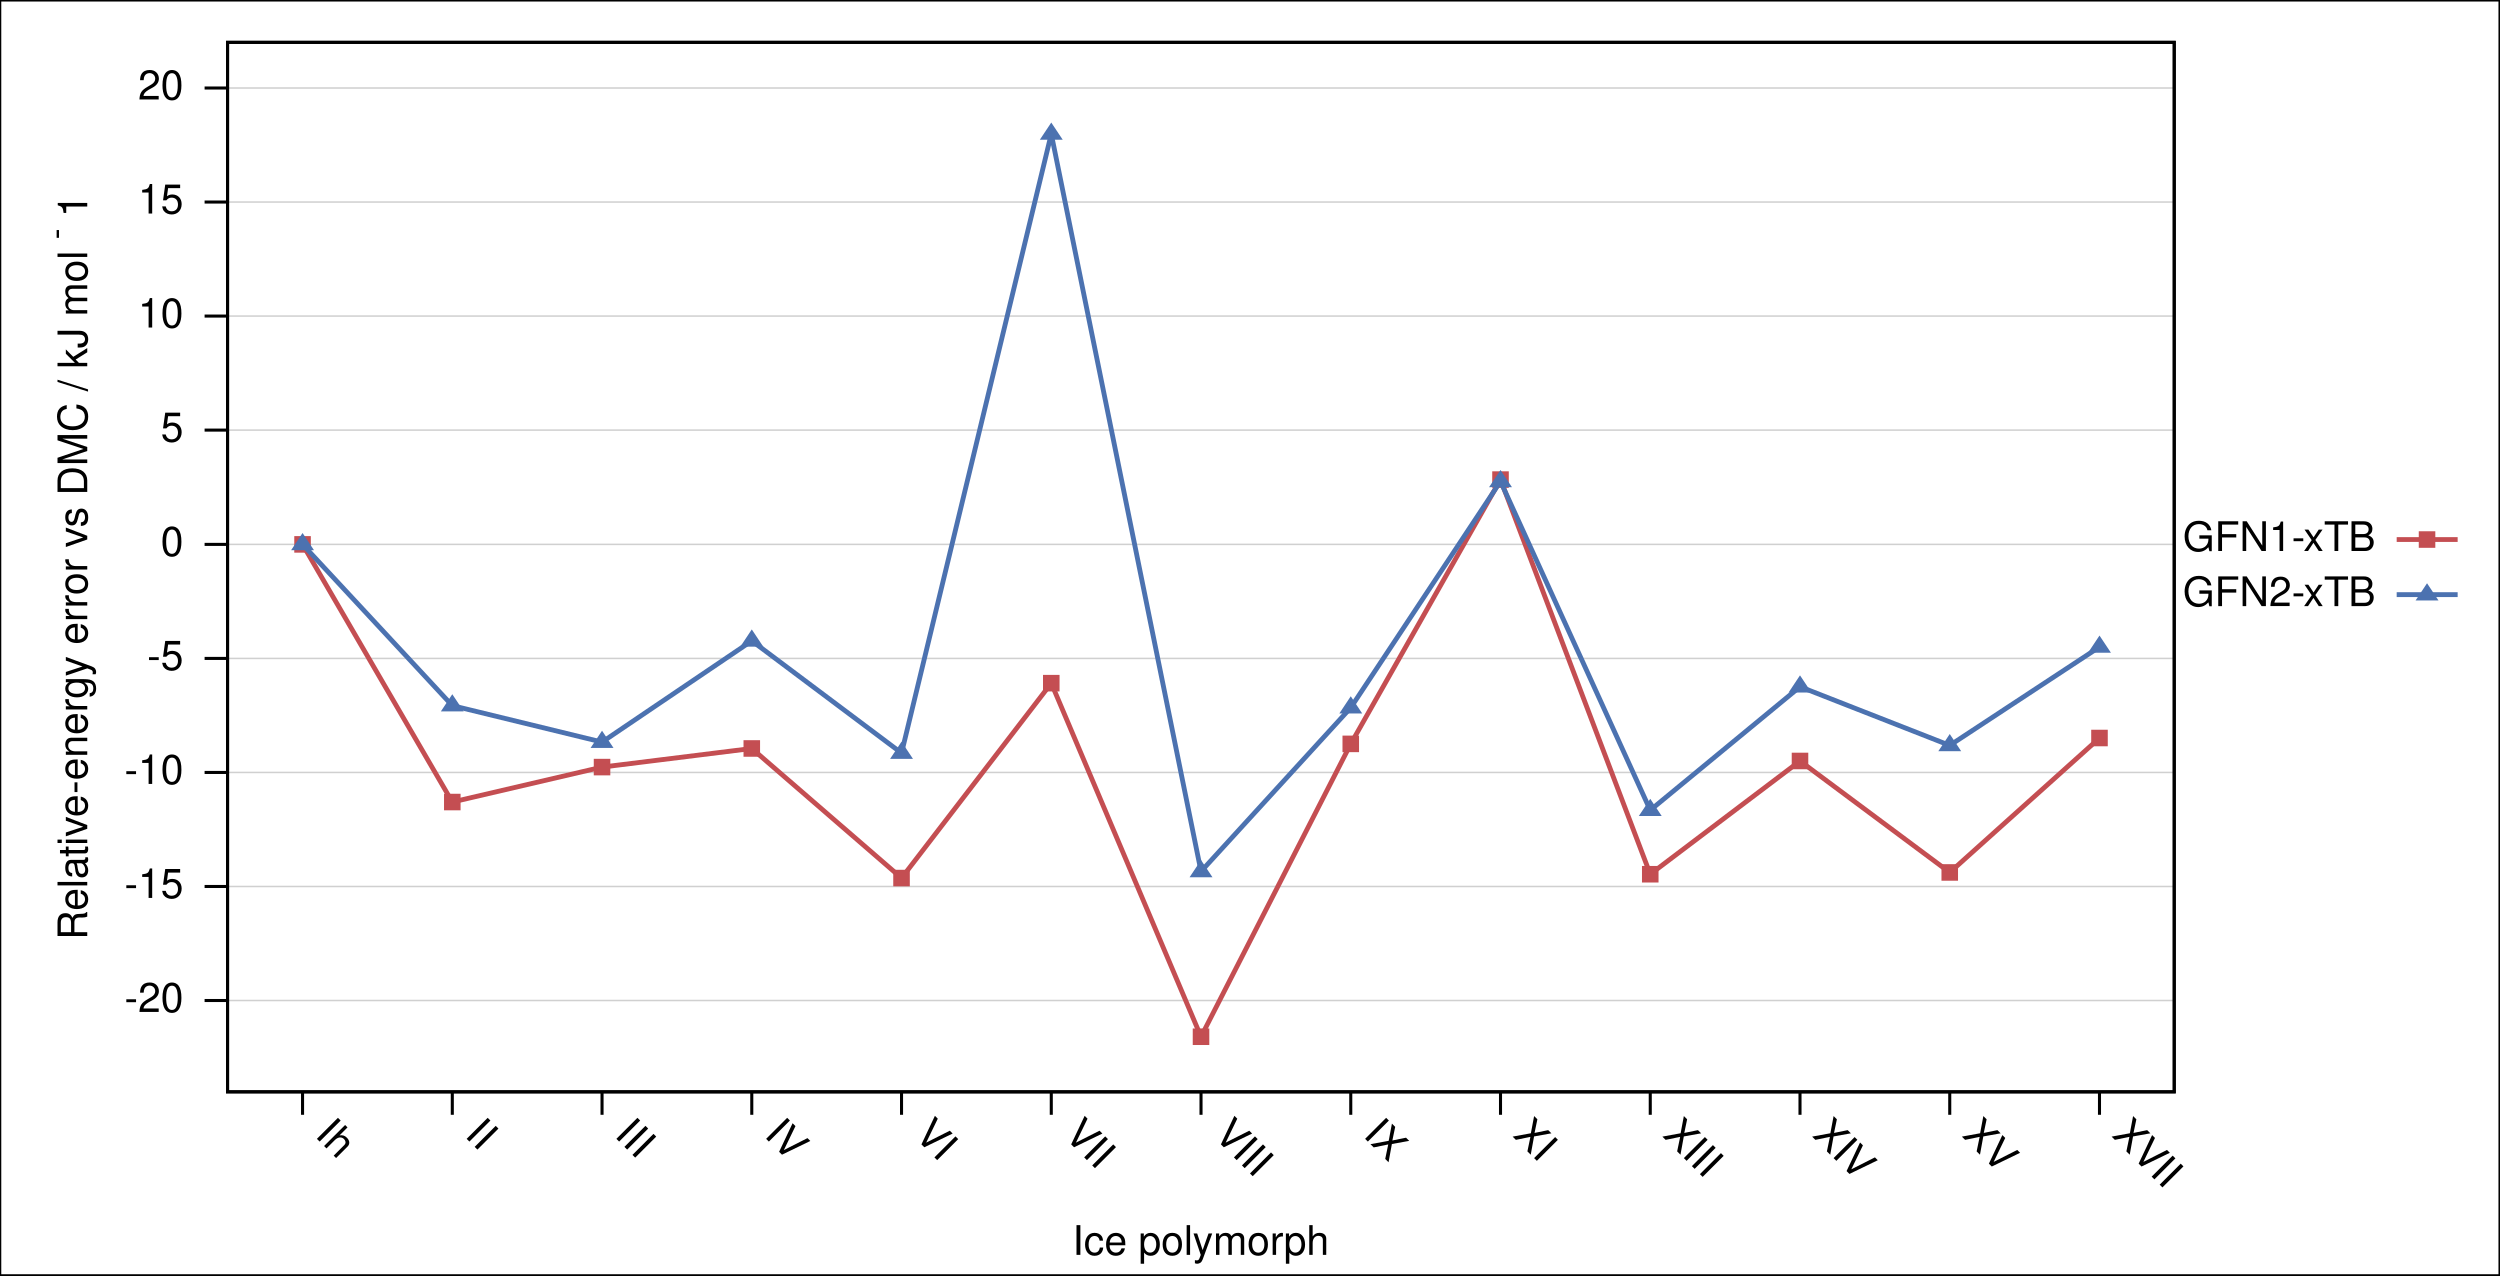
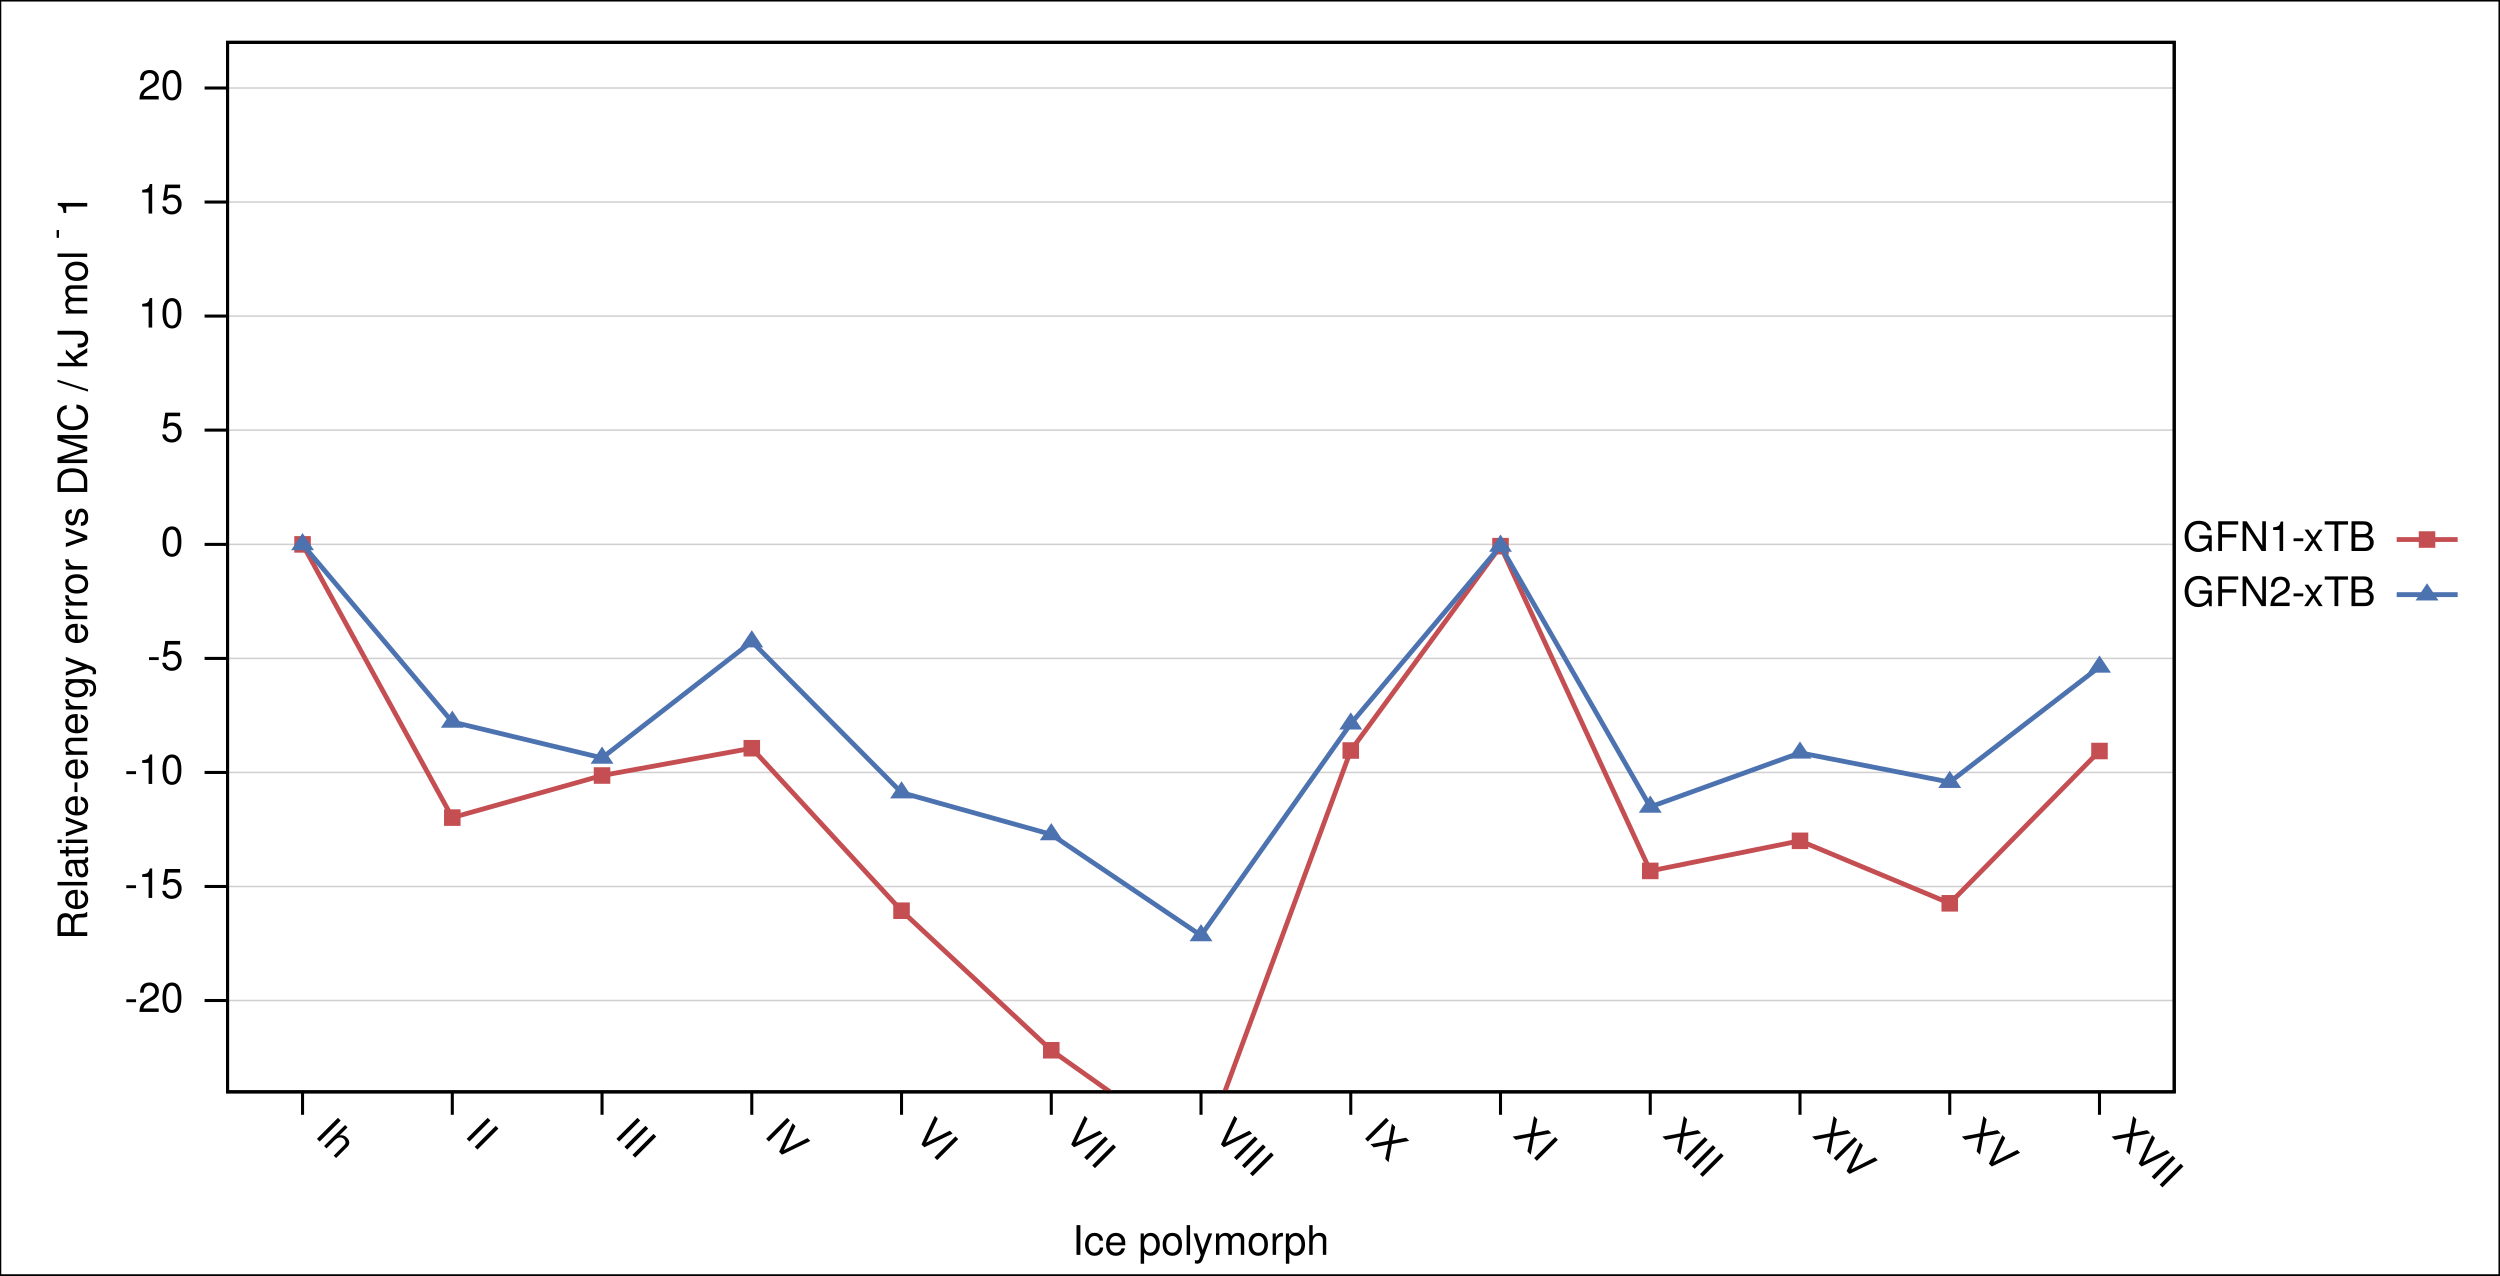
<svg xmlns="http://www.w3.org/2000/svg" xmlns:xlink="http://www.w3.org/1999/xlink" width="980" height="500" viewBox="0 0 980 500">
  <defs>
    <circle id="gpDot" r="0.5" stroke-width="0.5" />
    <path id="gpPt0" stroke-width="0.222" stroke="currentColor" d="M-1,0 h2 M0,-1 v2" />
    <path id="gpPt1" stroke-width="0.222" stroke="currentColor" d="M-1,-1 L1,1 M1,-1 L-1,1" />
    <path id="gpPt2" stroke-width="0.222" stroke="currentColor" d="M-1,0 L1,0 M0,-1 L0,1 M-1,-1 L1,1 M-1,1 L1,-1" />
    <rect id="gpPt3" stroke-width="0.222" stroke="currentColor" x="-1" y="-1" width="2" height="2" />
    <rect id="gpPt4" stroke-width="0.222" stroke="currentColor" fill="currentColor" x="-1" y="-1" width="2" height="2" />
    <circle id="gpPt5" stroke-width="0.222" stroke="currentColor" cx="0" cy="0" r="1" />
    <use xlink:href="#gpPt5" id="gpPt6" fill="currentColor" stroke="none" />
    <path id="gpPt7" stroke-width="0.222" stroke="currentColor" d="M0,-1.33 L-1.33,0.67 L1.33,0.67 z" />
    <use xlink:href="#gpPt7" id="gpPt8" fill="currentColor" stroke="none" />
    <use xlink:href="#gpPt7" id="gpPt9" stroke="currentColor" transform="rotate(180)" />
    <use xlink:href="#gpPt9" id="gpPt10" fill="currentColor" stroke="none" />
    <use xlink:href="#gpPt3" id="gpPt11" stroke="currentColor" transform="rotate(45)" />
    <use xlink:href="#gpPt11" id="gpPt12" fill="currentColor" stroke="none" />
  </defs>
  <g style="fill:none; color:white; stroke:currentColor; stroke-width:1.00; stroke-linecap:butt; stroke-linejoin:miter">
</g>
  <g style="fill:none; color:black; stroke:currentColor; stroke-width:1.00; stroke-linecap:butt; stroke-linejoin:miter">
    <g style="stroke:none; shape-rendering:crispEdges">
      <polygon fill="rgb(255, 255, 255)" points="0.0,500.0 0.0,0.1 979.9,0.1 979.9,500.0 " />
    </g>
    <path d="M0.0,500.0 L0.0,0.1 L979.9,0.1 L979.9,500.0 L0.0,500.0 " />
  </g>
  <g style="fill:none; color:black; stroke:currentColor; stroke-width:1.20; stroke-linecap:butt; stroke-linejoin:miter">
</g>
  <g style="fill:none; color:black; stroke:currentColor; stroke-width:0.60; stroke-linecap:butt; stroke-linejoin:miter">
</g>
  <g style="fill:none; color:gray; stroke:currentColor; stroke-width:0.60; stroke-linecap:butt; stroke-linejoin:miter">
    <path stroke="rgb(208, 208, 208)" d="M89.2,392.2 L852.3,392.2 " />
  </g>
  <g style="fill:none; color:gray; stroke:rgb(208, 208, 208); stroke-width:1.20; stroke-linecap:butt; stroke-linejoin:miter">
</g>
  <g style="fill:none; color:black; stroke:currentColor; stroke-width:1.20; stroke-linecap:butt; stroke-linejoin:miter">
    <path d="M89.2,392.2 L80.2,392.2 " />
    <g transform="translate(71.9,396.7)" style="stroke:none; fill:black; font-family:Helvetica; font-size:12.00pt; text-anchor:end">
      <text>
        <tspan>-20</tspan>
      </text>
    </g>
  </g>
  <g style="fill:none; color:black; stroke:currentColor; stroke-width:0.60; stroke-linecap:butt; stroke-linejoin:miter">
</g>
  <g style="fill:none; color:gray; stroke:currentColor; stroke-width:0.60; stroke-linecap:butt; stroke-linejoin:miter">
    <path stroke="rgb(208, 208, 208)" d="M89.2,347.5 L852.3,347.5 " />
  </g>
  <g style="fill:none; color:gray; stroke:rgb(208, 208, 208); stroke-width:1.20; stroke-linecap:butt; stroke-linejoin:miter">
</g>
  <g style="fill:none; color:black; stroke:currentColor; stroke-width:1.20; stroke-linecap:butt; stroke-linejoin:miter">
    <path d="M89.2,347.5 L80.2,347.5 " />
    <g transform="translate(71.9,352.0)" style="stroke:none; fill:black; font-family:Helvetica; font-size:12.00pt; text-anchor:end">
      <text>
        <tspan>-15</tspan>
      </text>
    </g>
  </g>
  <g style="fill:none; color:black; stroke:currentColor; stroke-width:0.60; stroke-linecap:butt; stroke-linejoin:miter">
</g>
  <g style="fill:none; color:gray; stroke:currentColor; stroke-width:0.60; stroke-linecap:butt; stroke-linejoin:miter">
    <path stroke="rgb(208, 208, 208)" d="M89.2,302.8 L852.3,302.8 " />
  </g>
  <g style="fill:none; color:gray; stroke:rgb(208, 208, 208); stroke-width:1.20; stroke-linecap:butt; stroke-linejoin:miter">
</g>
  <g style="fill:none; color:black; stroke:currentColor; stroke-width:1.20; stroke-linecap:butt; stroke-linejoin:miter">
    <path d="M89.2,302.8 L80.2,302.8 " />
    <g transform="translate(71.9,307.3)" style="stroke:none; fill:black; font-family:Helvetica; font-size:12.00pt; text-anchor:end">
      <text>
        <tspan>-10</tspan>
      </text>
    </g>
  </g>
  <g style="fill:none; color:black; stroke:currentColor; stroke-width:0.60; stroke-linecap:butt; stroke-linejoin:miter">
</g>
  <g style="fill:none; color:gray; stroke:currentColor; stroke-width:0.60; stroke-linecap:butt; stroke-linejoin:miter">
    <path stroke="rgb(208, 208, 208)" d="M89.2,258.1 L852.3,258.1 " />
  </g>
  <g style="fill:none; color:gray; stroke:rgb(208, 208, 208); stroke-width:1.20; stroke-linecap:butt; stroke-linejoin:miter">
</g>
  <g style="fill:none; color:black; stroke:currentColor; stroke-width:1.20; stroke-linecap:butt; stroke-linejoin:miter">
    <path d="M89.2,258.1 L80.2,258.1 " />
    <g transform="translate(71.9,262.6)" style="stroke:none; fill:black; font-family:Helvetica; font-size:12.00pt; text-anchor:end">
      <text>
        <tspan>-5</tspan>
      </text>
    </g>
  </g>
  <g style="fill:none; color:black; stroke:currentColor; stroke-width:0.60; stroke-linecap:butt; stroke-linejoin:miter">
</g>
  <g style="fill:none; color:gray; stroke:currentColor; stroke-width:0.60; stroke-linecap:butt; stroke-linejoin:miter">
    <path stroke="rgb(208, 208, 208)" d="M89.2,213.4 L852.3,213.4 " />
  </g>
  <g style="fill:none; color:gray; stroke:rgb(208, 208, 208); stroke-width:1.20; stroke-linecap:butt; stroke-linejoin:miter">
</g>
  <g style="fill:none; color:black; stroke:currentColor; stroke-width:1.20; stroke-linecap:butt; stroke-linejoin:miter">
    <path d="M89.2,213.4 L80.2,213.4 " />
    <g transform="translate(71.9,217.9)" style="stroke:none; fill:black; font-family:Helvetica; font-size:12.00pt; text-anchor:end">
      <text>
        <tspan> 0</tspan>
      </text>
    </g>
  </g>
  <g style="fill:none; color:black; stroke:currentColor; stroke-width:0.60; stroke-linecap:butt; stroke-linejoin:miter">
</g>
  <g style="fill:none; color:gray; stroke:currentColor; stroke-width:0.60; stroke-linecap:butt; stroke-linejoin:miter">
    <path stroke="rgb(208, 208, 208)" d="M89.2,168.6 L852.3,168.6 " />
  </g>
  <g style="fill:none; color:gray; stroke:rgb(208, 208, 208); stroke-width:1.20; stroke-linecap:butt; stroke-linejoin:miter">
</g>
  <g style="fill:none; color:black; stroke:currentColor; stroke-width:1.20; stroke-linecap:butt; stroke-linejoin:miter">
    <path d="M89.2,168.6 L80.2,168.6 " />
    <g transform="translate(71.9,173.1)" style="stroke:none; fill:black; font-family:Helvetica; font-size:12.00pt; text-anchor:end">
      <text>
        <tspan> 5</tspan>
      </text>
    </g>
  </g>
  <g style="fill:none; color:black; stroke:currentColor; stroke-width:0.60; stroke-linecap:butt; stroke-linejoin:miter">
</g>
  <g style="fill:none; color:gray; stroke:currentColor; stroke-width:0.60; stroke-linecap:butt; stroke-linejoin:miter">
    <path stroke="rgb(208, 208, 208)" d="M89.2,123.9 L852.3,123.9 " />
  </g>
  <g style="fill:none; color:gray; stroke:rgb(208, 208, 208); stroke-width:1.20; stroke-linecap:butt; stroke-linejoin:miter">
</g>
  <g style="fill:none; color:black; stroke:currentColor; stroke-width:1.20; stroke-linecap:butt; stroke-linejoin:miter">
    <path d="M89.2,123.9 L80.2,123.9 " />
    <g transform="translate(71.9,128.4)" style="stroke:none; fill:black; font-family:Helvetica; font-size:12.00pt; text-anchor:end">
      <text>
        <tspan> 10</tspan>
      </text>
    </g>
  </g>
  <g style="fill:none; color:black; stroke:currentColor; stroke-width:0.60; stroke-linecap:butt; stroke-linejoin:miter">
</g>
  <g style="fill:none; color:gray; stroke:currentColor; stroke-width:0.60; stroke-linecap:butt; stroke-linejoin:miter">
    <path stroke="rgb(208, 208, 208)" d="M89.2,79.2 L852.3,79.2 " />
  </g>
  <g style="fill:none; color:gray; stroke:rgb(208, 208, 208); stroke-width:1.20; stroke-linecap:butt; stroke-linejoin:miter">
</g>
  <g style="fill:none; color:black; stroke:currentColor; stroke-width:1.20; stroke-linecap:butt; stroke-linejoin:miter">
    <path d="M89.2,79.2 L80.2,79.2 " />
    <g transform="translate(71.9,83.7)" style="stroke:none; fill:black; font-family:Helvetica; font-size:12.00pt; text-anchor:end">
      <text>
        <tspan> 15</tspan>
      </text>
    </g>
  </g>
  <g style="fill:none; color:black; stroke:currentColor; stroke-width:0.60; stroke-linecap:butt; stroke-linejoin:miter">
</g>
  <g style="fill:none; color:gray; stroke:currentColor; stroke-width:0.60; stroke-linecap:butt; stroke-linejoin:miter">
    <path stroke="rgb(208, 208, 208)" d="M89.2,34.5 L852.3,34.5 " />
  </g>
  <g style="fill:none; color:gray; stroke:rgb(208, 208, 208); stroke-width:1.20; stroke-linecap:butt; stroke-linejoin:miter">
</g>
  <g style="fill:none; color:black; stroke:currentColor; stroke-width:1.20; stroke-linecap:butt; stroke-linejoin:miter">
    <path d="M89.2,34.5 L80.2,34.5 " />
    <g transform="translate(71.9,39.0)" style="stroke:none; fill:black; font-family:Helvetica; font-size:12.00pt; text-anchor:end">
      <text>
        <tspan> 20</tspan>
      </text>
    </g>
    <path d="M118.6,428.0 L118.6,437.0 " />
    <g transform="translate(123.1,445.3) rotate(45)" style="stroke:none; fill:black; font-family:Helvetica; font-size:12.00pt; text-anchor:start">
      <text>
        <tspan>Ih</tspan>
      </text>
    </g>
    <path d="M177.3,428.0 L177.3,437.0 " />
    <g transform="translate(181.8,445.3) rotate(45)" style="stroke:none; fill:black; font-family:Helvetica; font-size:12.00pt; text-anchor:start">
      <text>
        <tspan>II</tspan>
      </text>
    </g>
    <path d="M236.0,428.0 L236.0,437.0 " />
    <g transform="translate(240.5,445.3) rotate(45)" style="stroke:none; fill:black; font-family:Helvetica; font-size:12.00pt; text-anchor:start">
      <text>
        <tspan>III</tspan>
      </text>
    </g>
    <path d="M294.7,428.0 L294.7,437.0 " />
    <g transform="translate(299.2,445.3) rotate(45)" style="stroke:none; fill:black; font-family:Helvetica; font-size:12.00pt; text-anchor:start">
      <text>
        <tspan>IV</tspan>
      </text>
    </g>
    <path d="M353.4,428.0 L353.4,437.0 " />
    <g transform="translate(357.9,445.3) rotate(45)" style="stroke:none; fill:black; font-family:Helvetica; font-size:12.00pt; text-anchor:start">
      <text>
        <tspan>VI</tspan>
      </text>
    </g>
    <path d="M412.1,428.0 L412.1,437.0 " />
    <g transform="translate(416.6,445.3) rotate(45)" style="stroke:none; fill:black; font-family:Helvetica; font-size:12.00pt; text-anchor:start">
      <text>
        <tspan>VII</tspan>
      </text>
    </g>
    <path d="M470.8,428.0 L470.8,437.0 " />
    <g transform="translate(475.3,445.3) rotate(45)" style="stroke:none; fill:black; font-family:Helvetica; font-size:12.00pt; text-anchor:start">
      <text>
        <tspan>VIII</tspan>
      </text>
    </g>
    <path d="M529.5,428.0 L529.5,437.0 " />
    <g transform="translate(534.0,445.3) rotate(45)" style="stroke:none; fill:black; font-family:Helvetica; font-size:12.00pt; text-anchor:start">
      <text>
        <tspan>IX</tspan>
      </text>
    </g>
    <path d="M588.2,428.0 L588.2,437.0 " />
    <g transform="translate(592.7,445.3) rotate(45)" style="stroke:none; fill:black; font-family:Helvetica; font-size:12.00pt; text-anchor:start">
      <text>
        <tspan>XI</tspan>
      </text>
    </g>
    <path d="M646.9,428.0 L646.9,437.0 " />
    <g transform="translate(651.4,445.3) rotate(45)" style="stroke:none; fill:black; font-family:Helvetica; font-size:12.00pt; text-anchor:start">
      <text>
        <tspan>XIII</tspan>
      </text>
    </g>
    <path d="M705.6,428.0 L705.6,437.0 " />
    <g transform="translate(710.1,445.3) rotate(45)" style="stroke:none; fill:black; font-family:Helvetica; font-size:12.00pt; text-anchor:start">
      <text>
        <tspan>XIV</tspan>
      </text>
    </g>
    <path d="M764.3,428.0 L764.3,437.0 " />
    <g transform="translate(768.8,445.3) rotate(45)" style="stroke:none; fill:black; font-family:Helvetica; font-size:12.00pt; text-anchor:start">
      <text>
        <tspan>XV</tspan>
      </text>
    </g>
    <path d="M823.0,428.0 L823.0,437.0 " />
    <g transform="translate(827.5,445.3) rotate(45)" style="stroke:none; fill:black; font-family:Helvetica; font-size:12.00pt; text-anchor:start">
      <text>
        <tspan>XVII</tspan>
      </text>
    </g>
    <path d="M89.2,16.6 L89.2,428.0 L852.3,428.0 L852.3,16.6 L89.2,16.6 Z " />
    <g transform="translate(34.2,222.3) rotate(-90)" style="stroke:none; fill:black; font-family:Helvetica; font-size:12.00pt; text-anchor:middle">
      <text>
        <tspan>Relative-energy error vs DMC / kJ mol</tspan>
        <tspan font-size="9.6pt" dy="-6.00pt">-</tspan>
        <tspan font-size="12.0pt" dy="6.00pt">1</tspan>
      </text>
    </g>
    <g transform="translate(470.7,491.9)" style="stroke:none; fill:black; font-family:Helvetica; font-size:12.00pt; text-anchor:middle">
      <text>
        <tspan>Ice polymorph</tspan>
      </text>
    </g>
  </g>
  <g style="fill:none; color:black; stroke:currentColor; stroke-width:1.90; stroke-linecap:butt; stroke-linejoin:miter">
</g>
  <g style="fill:none; color:green; stroke:currentColor; stroke-width:1.90; stroke-linecap:butt; stroke-linejoin:miter">
</g>
  <g style="fill:none; color:black; stroke:currentColor; stroke-width:1.90; stroke-linecap:butt; stroke-linejoin:miter">
    <g transform="translate(931.2,216.0)" style="stroke:none; fill:black; font-family:Helvetica; font-size:12.00pt; text-anchor:end">
      <text>
        <tspan>GFN1-xTB</tspan>
      </text>
    </g>
  </g>
  <g style="fill:none; color:green; stroke:currentColor; stroke-width:1.90; stroke-linecap:butt; stroke-linejoin:miter">
-     <path stroke="rgb(196,  78,  82)" d="M939.5,211.5 L963.4,211.5 M118.6,213.4 L177.3,314.4 L236.0,300.7 L294.7,293.4 L353.4,344.2 L412.1,267.8    L470.8,406.4 L529.5,291.6 L588.2,188.0 L646.9,342.7 L705.6,298.3 L764.3,342.0 L823.0,289.3 " />
+     <path stroke="rgb(196,  78,  82)" d="M939.5,211.5 L963.4,211.5 M118.6,213.4 L177.3,320.5 L236.0,304.0 L294.7,293.3 L353.4,357.0 L412.1,411.7    L435.1,428.0 M480.1,428.0 L529.5,294.2 L588.2,214.1 L646.9,341.4 L705.6,329.6 L764.3,354.1 L823.0,294.4    " />
    <use xlink:href="#gpPt4" transform="translate(118.6,213.4) scale(2.92)" color="rgb(196,  78,  82)" />
-     <use xlink:href="#gpPt4" transform="translate(177.3,314.4) scale(2.92)" color="rgb(196,  78,  82)" />
-     <use xlink:href="#gpPt4" transform="translate(236.0,300.7) scale(2.92)" color="rgb(196,  78,  82)" />
-     <use xlink:href="#gpPt4" transform="translate(294.7,293.4) scale(2.92)" color="rgb(196,  78,  82)" />
-     <use xlink:href="#gpPt4" transform="translate(353.4,344.2) scale(2.92)" color="rgb(196,  78,  82)" />
-     <use xlink:href="#gpPt4" transform="translate(412.1,267.8) scale(2.92)" color="rgb(196,  78,  82)" />
-     <use xlink:href="#gpPt4" transform="translate(470.8,406.4) scale(2.92)" color="rgb(196,  78,  82)" />
-     <use xlink:href="#gpPt4" transform="translate(529.5,291.6) scale(2.92)" color="rgb(196,  78,  82)" />
-     <use xlink:href="#gpPt4" transform="translate(588.2,188.0) scale(2.92)" color="rgb(196,  78,  82)" />
-     <use xlink:href="#gpPt4" transform="translate(646.9,342.7) scale(2.92)" color="rgb(196,  78,  82)" />
-     <use xlink:href="#gpPt4" transform="translate(705.6,298.3) scale(2.92)" color="rgb(196,  78,  82)" />
-     <use xlink:href="#gpPt4" transform="translate(764.3,342.0) scale(2.92)" color="rgb(196,  78,  82)" />
-     <use xlink:href="#gpPt4" transform="translate(823.0,289.3) scale(2.92)" color="rgb(196,  78,  82)" />
+     <use xlink:href="#gpPt4" transform="translate(177.3,320.5) scale(2.92)" color="rgb(196,  78,  82)" />
+     <use xlink:href="#gpPt4" transform="translate(236.0,304.0) scale(2.92)" color="rgb(196,  78,  82)" />
+     <use xlink:href="#gpPt4" transform="translate(294.7,293.3) scale(2.92)" color="rgb(196,  78,  82)" />
+     <use xlink:href="#gpPt4" transform="translate(353.4,357.0) scale(2.92)" color="rgb(196,  78,  82)" />
+     <use xlink:href="#gpPt4" transform="translate(412.1,411.7) scale(2.92)" color="rgb(196,  78,  82)" />
+     <use xlink:href="#gpPt4" transform="translate(529.5,294.2) scale(2.92)" color="rgb(196,  78,  82)" />
+     <use xlink:href="#gpPt4" transform="translate(588.2,214.1) scale(2.92)" color="rgb(196,  78,  82)" />
+     <use xlink:href="#gpPt4" transform="translate(646.9,341.4) scale(2.92)" color="rgb(196,  78,  82)" />
+     <use xlink:href="#gpPt4" transform="translate(705.6,329.6) scale(2.92)" color="rgb(196,  78,  82)" />
+     <use xlink:href="#gpPt4" transform="translate(764.3,354.1) scale(2.92)" color="rgb(196,  78,  82)" />
+     <use xlink:href="#gpPt4" transform="translate(823.0,294.4) scale(2.92)" color="rgb(196,  78,  82)" />
    <use xlink:href="#gpPt4" transform="translate(951.4,211.5) scale(2.92)" color="rgb(196,  78,  82)" />
  </g>
  <g style="fill:none; color:blue; stroke:currentColor; stroke-width:1.90; stroke-linecap:butt; stroke-linejoin:miter">
</g>
  <g style="fill:none; color:black; stroke:currentColor; stroke-width:1.90; stroke-linecap:butt; stroke-linejoin:miter">
    <g transform="translate(931.2,237.6)" style="stroke:none; fill:black; font-family:Helvetica; font-size:12.00pt; text-anchor:end">
      <text>
        <tspan>GFN2-xTB</tspan>
      </text>
    </g>
  </g>
  <g style="fill:none; color:blue; stroke:currentColor; stroke-width:1.90; stroke-linecap:butt; stroke-linejoin:miter">
-     <path stroke="rgb( 76, 114, 176)" d="M939.5,233.1 L963.4,233.1 M118.6,213.4 L177.3,276.6 L236.0,290.9 L294.7,251.2 L353.4,295.2 L412.1,52.5    L470.8,341.6 L529.5,277.4 L588.2,188.7 L646.9,317.6 L705.6,269.2 L764.3,292.2 L823.0,253.6 " />
+     <path stroke="rgb( 76, 114, 176)" d="M939.5,233.1 L963.4,233.1 M118.6,213.4 L177.3,283.0 L236.0,297.1 L294.7,251.5 L353.4,310.7 L412.1,327.1    L470.8,366.7 L529.5,283.7 L588.2,214.0 L646.9,316.3 L705.6,295.1 L764.3,306.6 L823.0,261.4 " />
    <use xlink:href="#gpPt8" transform="translate(118.6,213.4) scale(2.92)" color="rgb( 76, 114, 176)" />
-     <use xlink:href="#gpPt8" transform="translate(177.3,276.6) scale(2.92)" color="rgb( 76, 114, 176)" />
-     <use xlink:href="#gpPt8" transform="translate(236.0,290.9) scale(2.92)" color="rgb( 76, 114, 176)" />
-     <use xlink:href="#gpPt8" transform="translate(294.7,251.2) scale(2.92)" color="rgb( 76, 114, 176)" />
-     <use xlink:href="#gpPt8" transform="translate(353.4,295.2) scale(2.92)" color="rgb( 76, 114, 176)" />
-     <use xlink:href="#gpPt8" transform="translate(412.1,52.5) scale(2.92)" color="rgb( 76, 114, 176)" />
-     <use xlink:href="#gpPt8" transform="translate(470.8,341.6) scale(2.92)" color="rgb( 76, 114, 176)" />
-     <use xlink:href="#gpPt8" transform="translate(529.5,277.4) scale(2.92)" color="rgb( 76, 114, 176)" />
-     <use xlink:href="#gpPt8" transform="translate(588.2,188.7) scale(2.92)" color="rgb( 76, 114, 176)" />
-     <use xlink:href="#gpPt8" transform="translate(646.9,317.6) scale(2.92)" color="rgb( 76, 114, 176)" />
-     <use xlink:href="#gpPt8" transform="translate(705.6,269.2) scale(2.92)" color="rgb( 76, 114, 176)" />
-     <use xlink:href="#gpPt8" transform="translate(764.3,292.2) scale(2.92)" color="rgb( 76, 114, 176)" />
-     <use xlink:href="#gpPt8" transform="translate(823.0,253.6) scale(2.92)" color="rgb( 76, 114, 176)" />
+     <use xlink:href="#gpPt8" transform="translate(177.3,283.0) scale(2.92)" color="rgb( 76, 114, 176)" />
+     <use xlink:href="#gpPt8" transform="translate(236.0,297.1) scale(2.92)" color="rgb( 76, 114, 176)" />
+     <use xlink:href="#gpPt8" transform="translate(294.7,251.5) scale(2.92)" color="rgb( 76, 114, 176)" />
+     <use xlink:href="#gpPt8" transform="translate(353.4,310.7) scale(2.92)" color="rgb( 76, 114, 176)" />
+     <use xlink:href="#gpPt8" transform="translate(412.1,327.1) scale(2.92)" color="rgb( 76, 114, 176)" />
+     <use xlink:href="#gpPt8" transform="translate(470.8,366.7) scale(2.92)" color="rgb( 76, 114, 176)" />
+     <use xlink:href="#gpPt8" transform="translate(529.5,283.7) scale(2.92)" color="rgb( 76, 114, 176)" />
+     <use xlink:href="#gpPt8" transform="translate(588.2,214.0) scale(2.92)" color="rgb( 76, 114, 176)" />
+     <use xlink:href="#gpPt8" transform="translate(646.9,316.3) scale(2.92)" color="rgb( 76, 114, 176)" />
+     <use xlink:href="#gpPt8" transform="translate(705.6,295.1) scale(2.92)" color="rgb( 76, 114, 176)" />
+     <use xlink:href="#gpPt8" transform="translate(764.3,306.6) scale(2.92)" color="rgb( 76, 114, 176)" />
+     <use xlink:href="#gpPt8" transform="translate(823.0,261.4) scale(2.92)" color="rgb( 76, 114, 176)" />
    <use xlink:href="#gpPt8" transform="translate(951.4,233.1) scale(2.92)" color="rgb( 76, 114, 176)" />
  </g>
  <g style="fill:none; color:blue; stroke:rgb( 76, 114, 176); stroke-width:1.20; stroke-linecap:butt; stroke-linejoin:miter">
</g>
  <g style="fill:none; color:black; stroke:currentColor; stroke-width:1.20; stroke-linecap:butt; stroke-linejoin:miter">
    <path d="M89.2,16.6 L89.2,428.0 L852.3,428.0 L852.3,16.6 L89.2,16.6 Z " />
  </g>
</svg>
